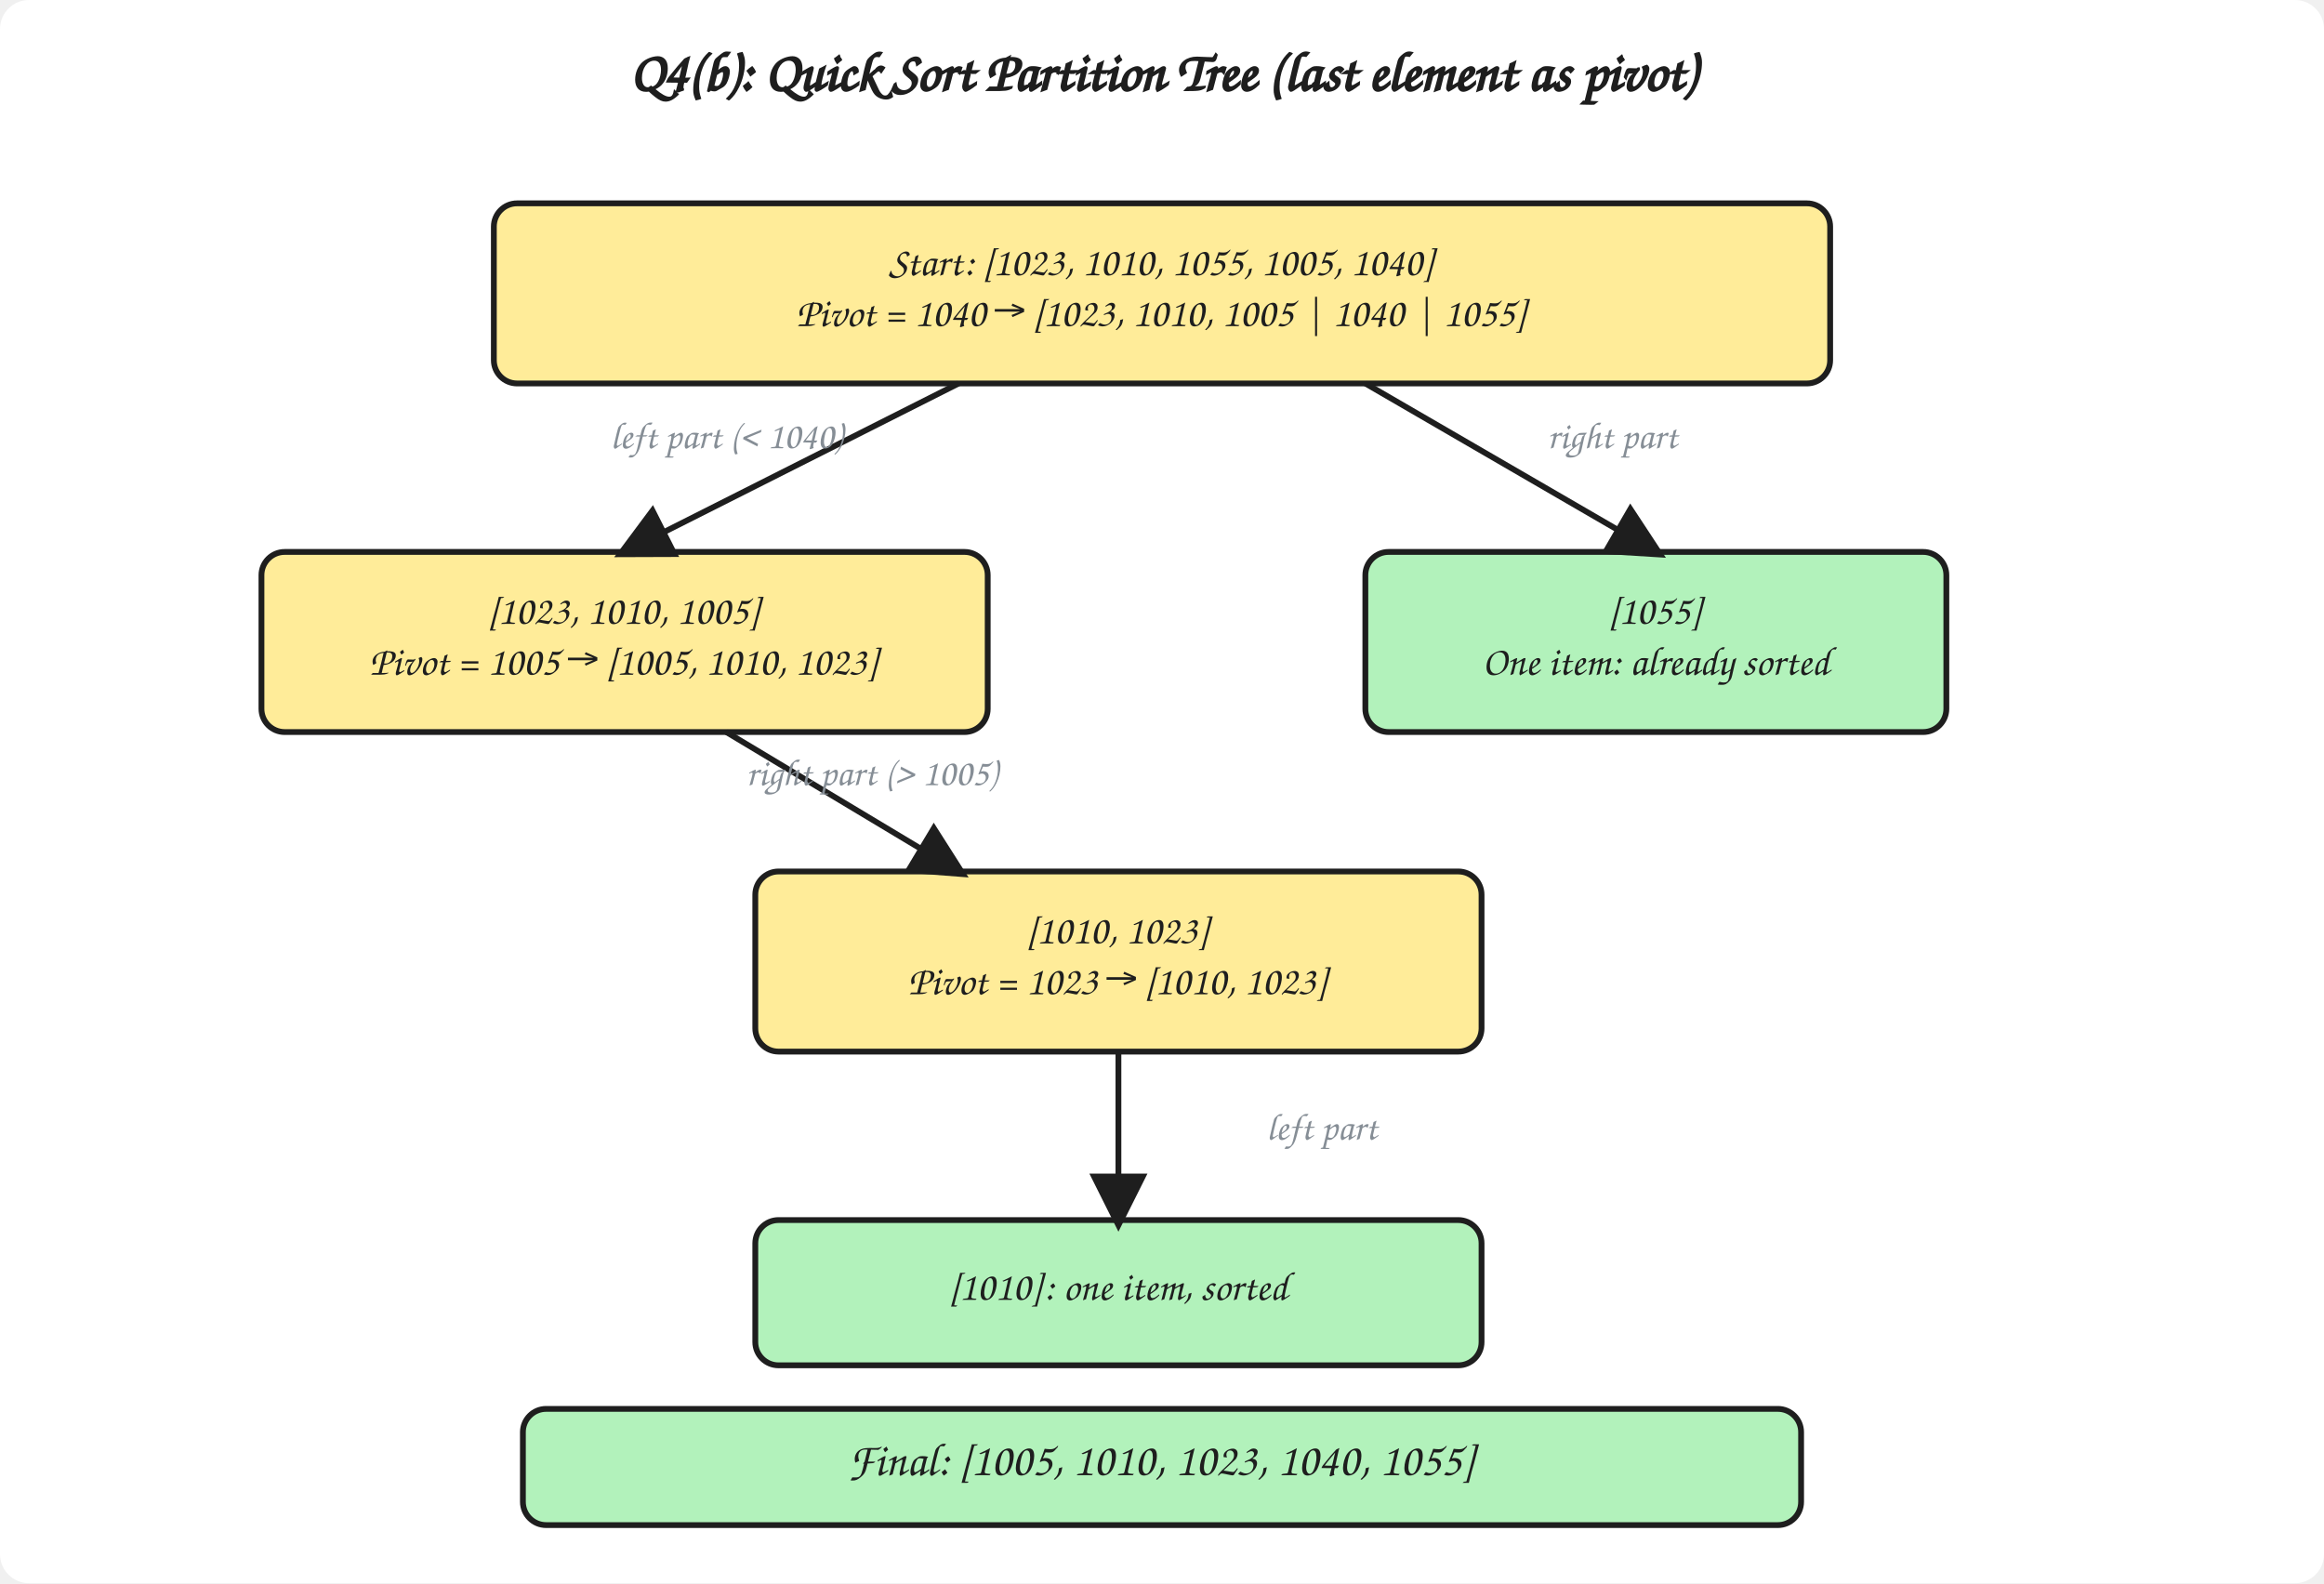
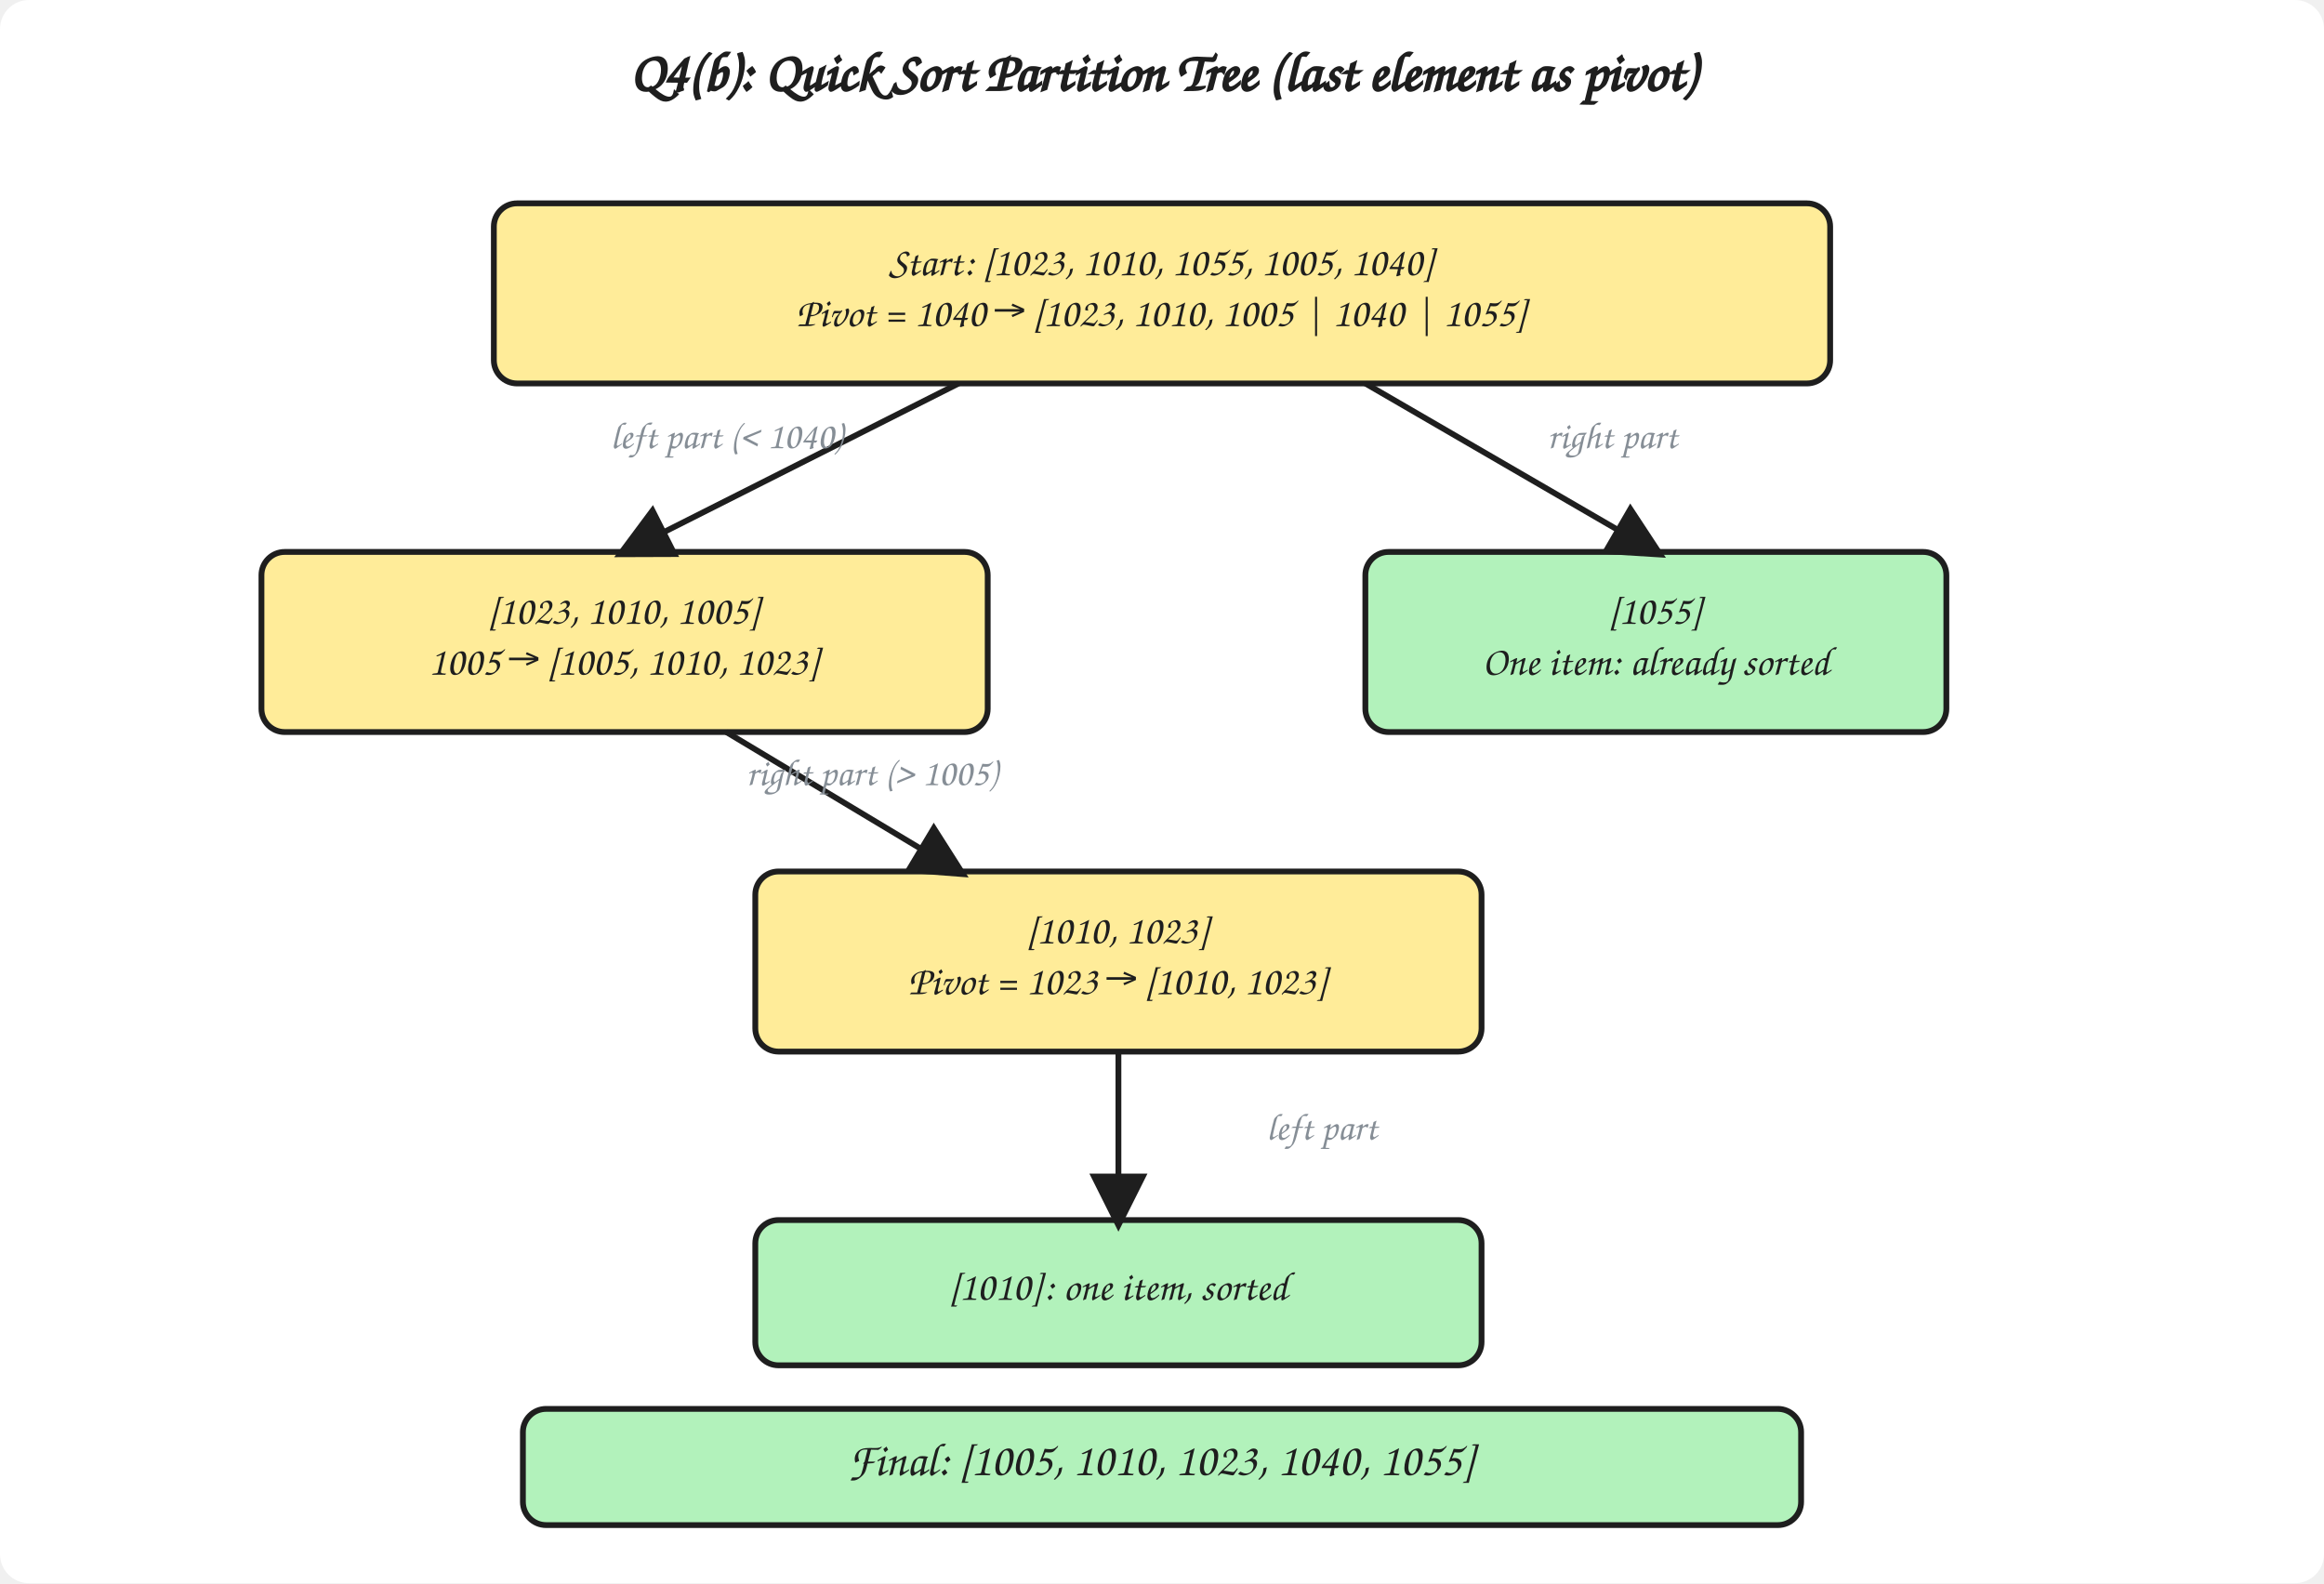
<svg xmlns="http://www.w3.org/2000/svg" width="800" height="545" viewBox="0 0 800 545" role="img" aria-label="Q4(b): quick sort partition tree">
  <defs>
    <marker id="arrow" markerWidth="10" markerHeight="10" refX="8" refY="5" orient="auto">
      <path d="M0,0 L10,5 L0,10 z" fill="#1e1e1e" />
    </marker>
  </defs>
  <rect width="800" height="545" fill="#ffffff" rx="10" />
  <g font-family="&quot;Segoe Print&quot;, &quot;Bradley Hand&quot;, Chilanka, &quot;Comic Sans MS&quot;, &quot;Comic Neue&quot;, cursive" dominant-baseline="central">
    <text x="400" y="28.0" text-anchor="middle" font-size="19" fill="#1e1e1e" font-weight="bold">Q4(b): Quick Sort Partition Tree (last element as pivot)</text>
    <rect x="170" y="70" width="460" height="62" rx="8" fill="#ffec99" stroke="#1e1e1e" stroke-width="2" />
    <text x="400" y="92.3" text-anchor="middle" font-size="14" fill="#1e1e1e">Start: [1023, 1010, 1055, 1005, 1040]</text>
    <text x="400" y="109.8" text-anchor="middle" font-size="14" fill="#1e1e1e">Pivot = 1040 → [1023, 1010, 1005 | 1040 | 1055]</text>
    <rect x="90" y="190" width="250" height="62" rx="8" fill="#ffec99" stroke="#1e1e1e" stroke-width="2" />
    <text x="215" y="212.3" text-anchor="middle" font-size="14" fill="#1e1e1e">[1023, 1010, 1005]</text>
-     <text x="215" y="229.8" text-anchor="middle" font-size="14" fill="#1e1e1e">Pivot = 1005 → [1005, 1010, 1023]</text>
+     <text x="215" y="229.8" text-anchor="middle" font-size="14" fill="#1e1e1e">1005 → [1005, 1010, 1023]</text>
    <rect x="470" y="190" width="200" height="62" rx="8" fill="#b2f2bb" stroke="#1e1e1e" stroke-width="2" />
    <text x="570" y="212.3" text-anchor="middle" font-size="14" fill="#1e1e1e">[1055]</text>
    <text x="570" y="229.8" text-anchor="middle" font-size="14" fill="#1e1e1e">One item: already sorted</text>
    <rect x="260" y="300" width="250" height="62" rx="8" fill="#ffec99" stroke="#1e1e1e" stroke-width="2" />
    <text x="385" y="322.3" text-anchor="middle" font-size="14" fill="#1e1e1e">[1010, 1023]</text>
    <text x="385" y="339.8" text-anchor="middle" font-size="14" fill="#1e1e1e">Pivot = 1023 → [1010, 1023]</text>
    <rect x="260" y="420" width="250" height="50" rx="8" fill="#b2f2bb" stroke="#1e1e1e" stroke-width="2" />
    <text x="385" y="445.0" text-anchor="middle" font-size="14" fill="#1e1e1e">[1010]: one item, sorted</text>
    <polyline points="330.0,132.0 215.0,190.0" fill="none" stroke="#1e1e1e" stroke-width="2" marker-end="url(#arrow)" />
    <text x="250" y="152.0" text-anchor="middle" font-size="13" fill="#868e96">left part (&lt; 1040)</text>
    <polyline points="470.0,132.0 570.0,190.0" fill="none" stroke="#1e1e1e" stroke-width="2" marker-end="url(#arrow)" />
    <text x="555" y="152.0" text-anchor="middle" font-size="13" fill="#868e96">right part</text>
    <polyline points="250.0,252.0 330.0,300.0" fill="none" stroke="#1e1e1e" stroke-width="2" marker-end="url(#arrow)" />
    <text x="300" y="268.0" text-anchor="middle" font-size="13" fill="#868e96">right part (&gt; 1005)</text>
    <polyline points="385.0,362.0 385.0,420.0" fill="none" stroke="#1e1e1e" stroke-width="2" marker-end="url(#arrow)" />
    <text x="455" y="390.0" text-anchor="middle" font-size="13" fill="#868e96">left part</text>
    <rect x="180" y="485" width="440" height="40" rx="8" fill="#b2f2bb" stroke="#1e1e1e" stroke-width="2" />
    <text x="400" y="505.0" text-anchor="middle" font-size="16" fill="#1e1e1e">Final: [1005, 1010, 1023, 1040, 1055]</text>
  </g>
</svg>
